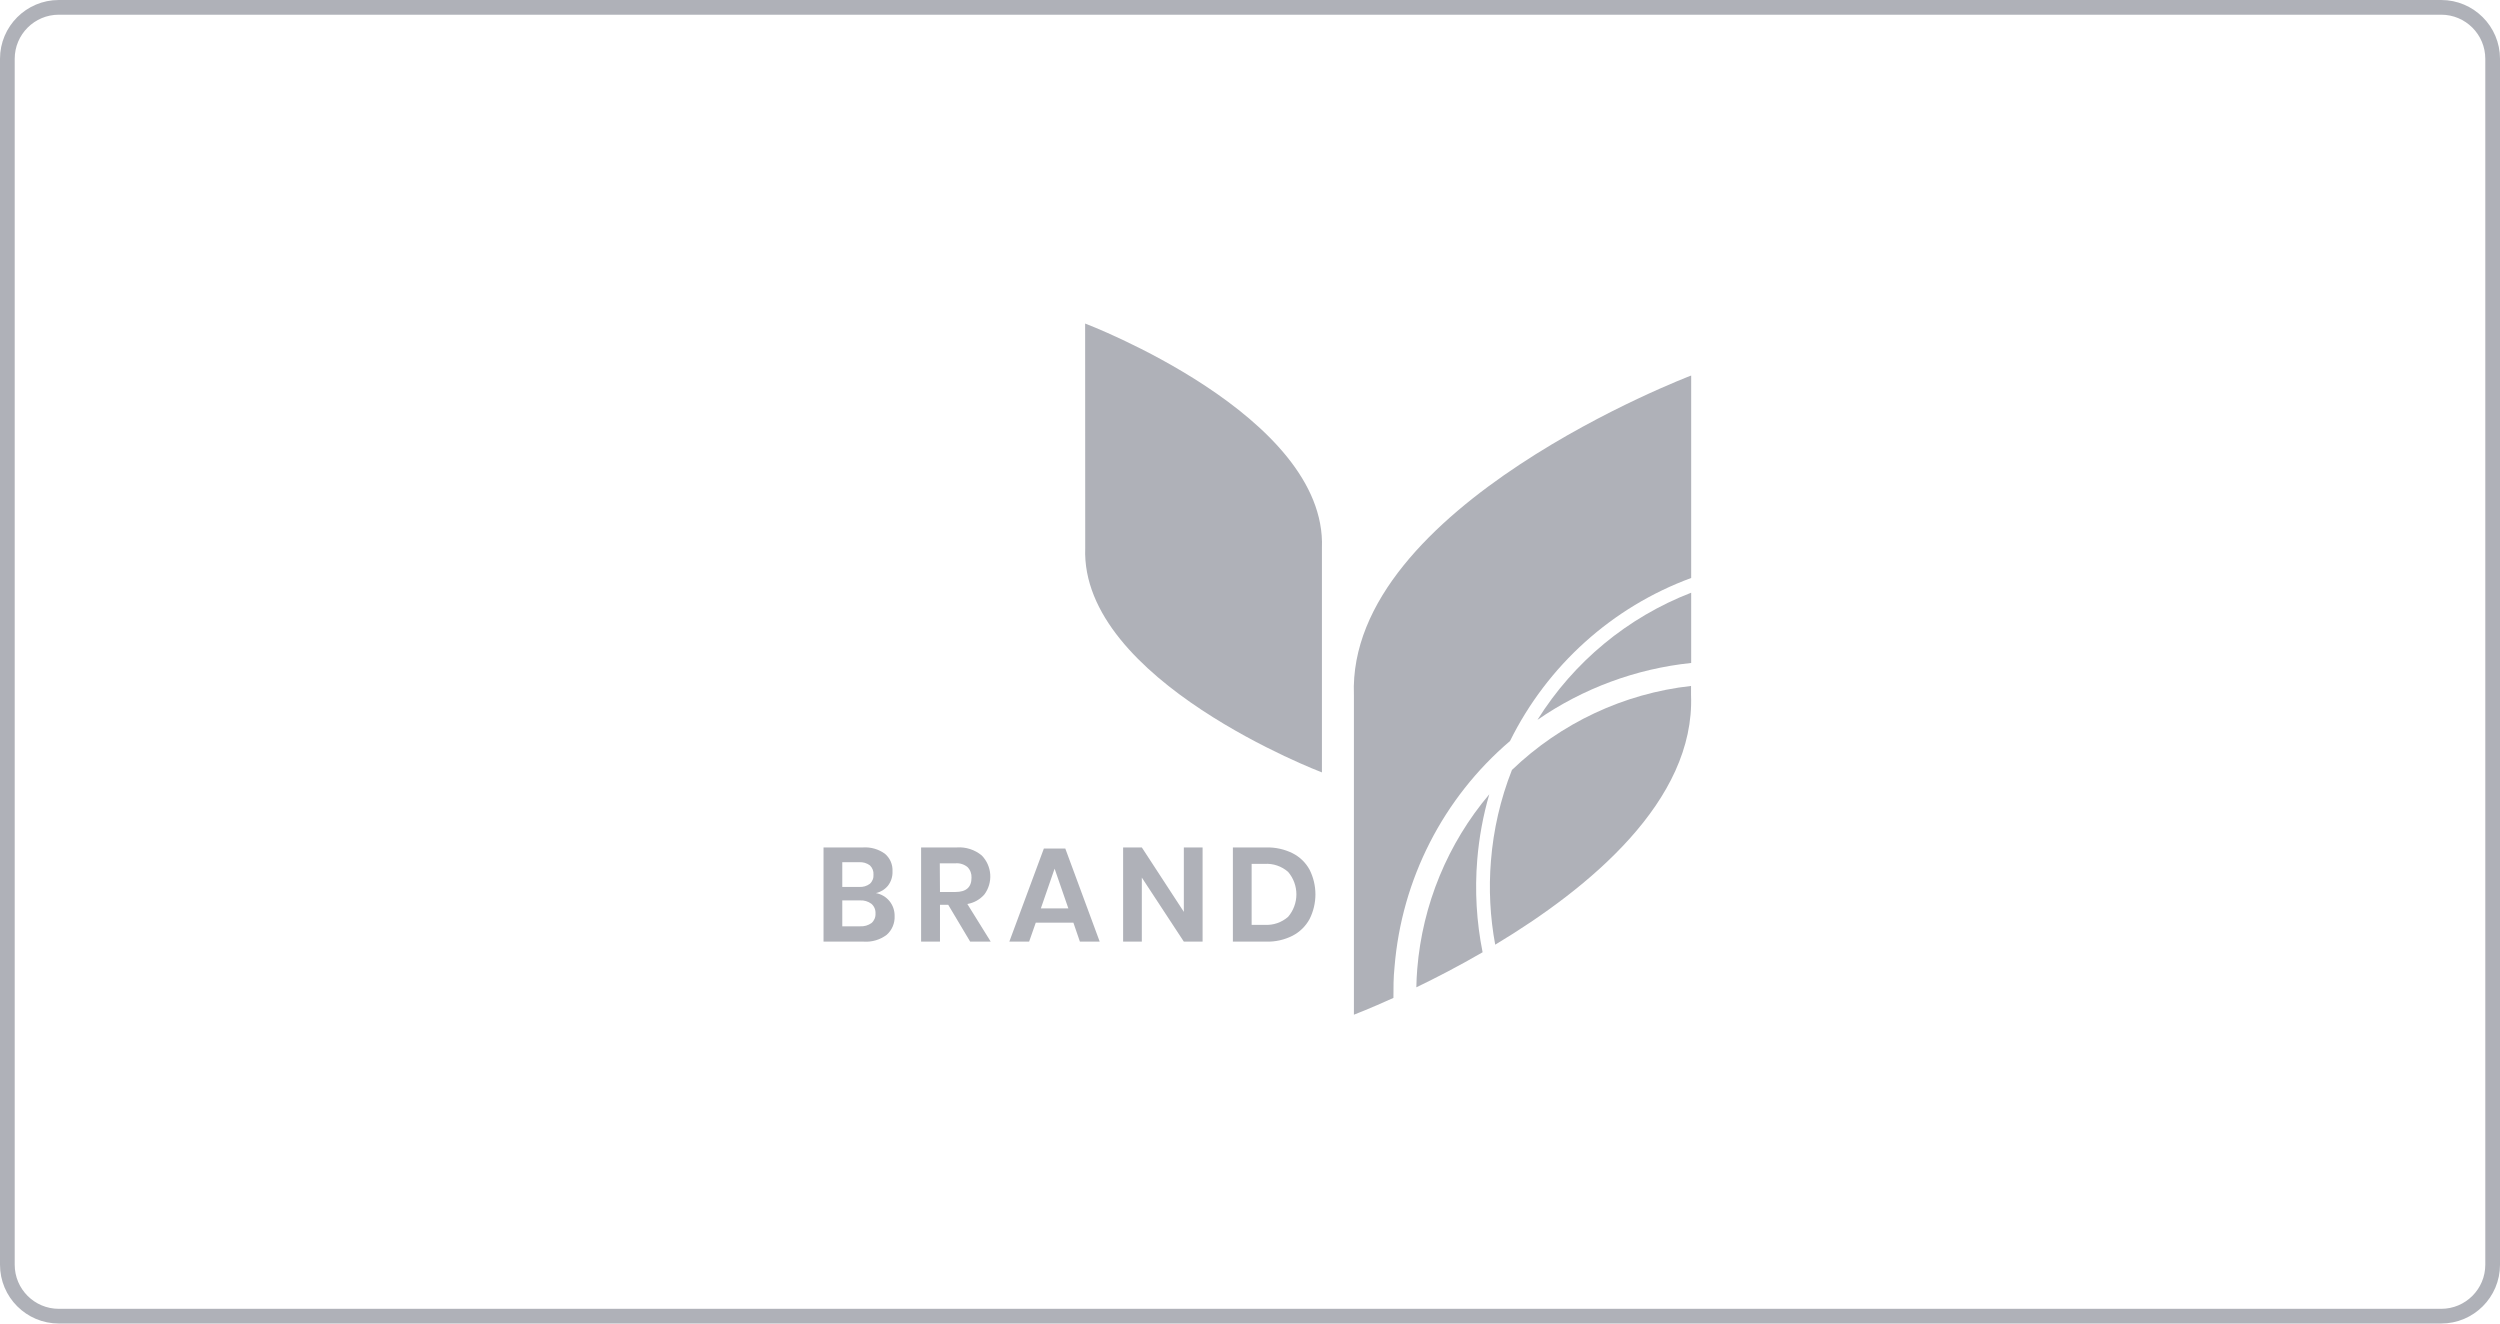
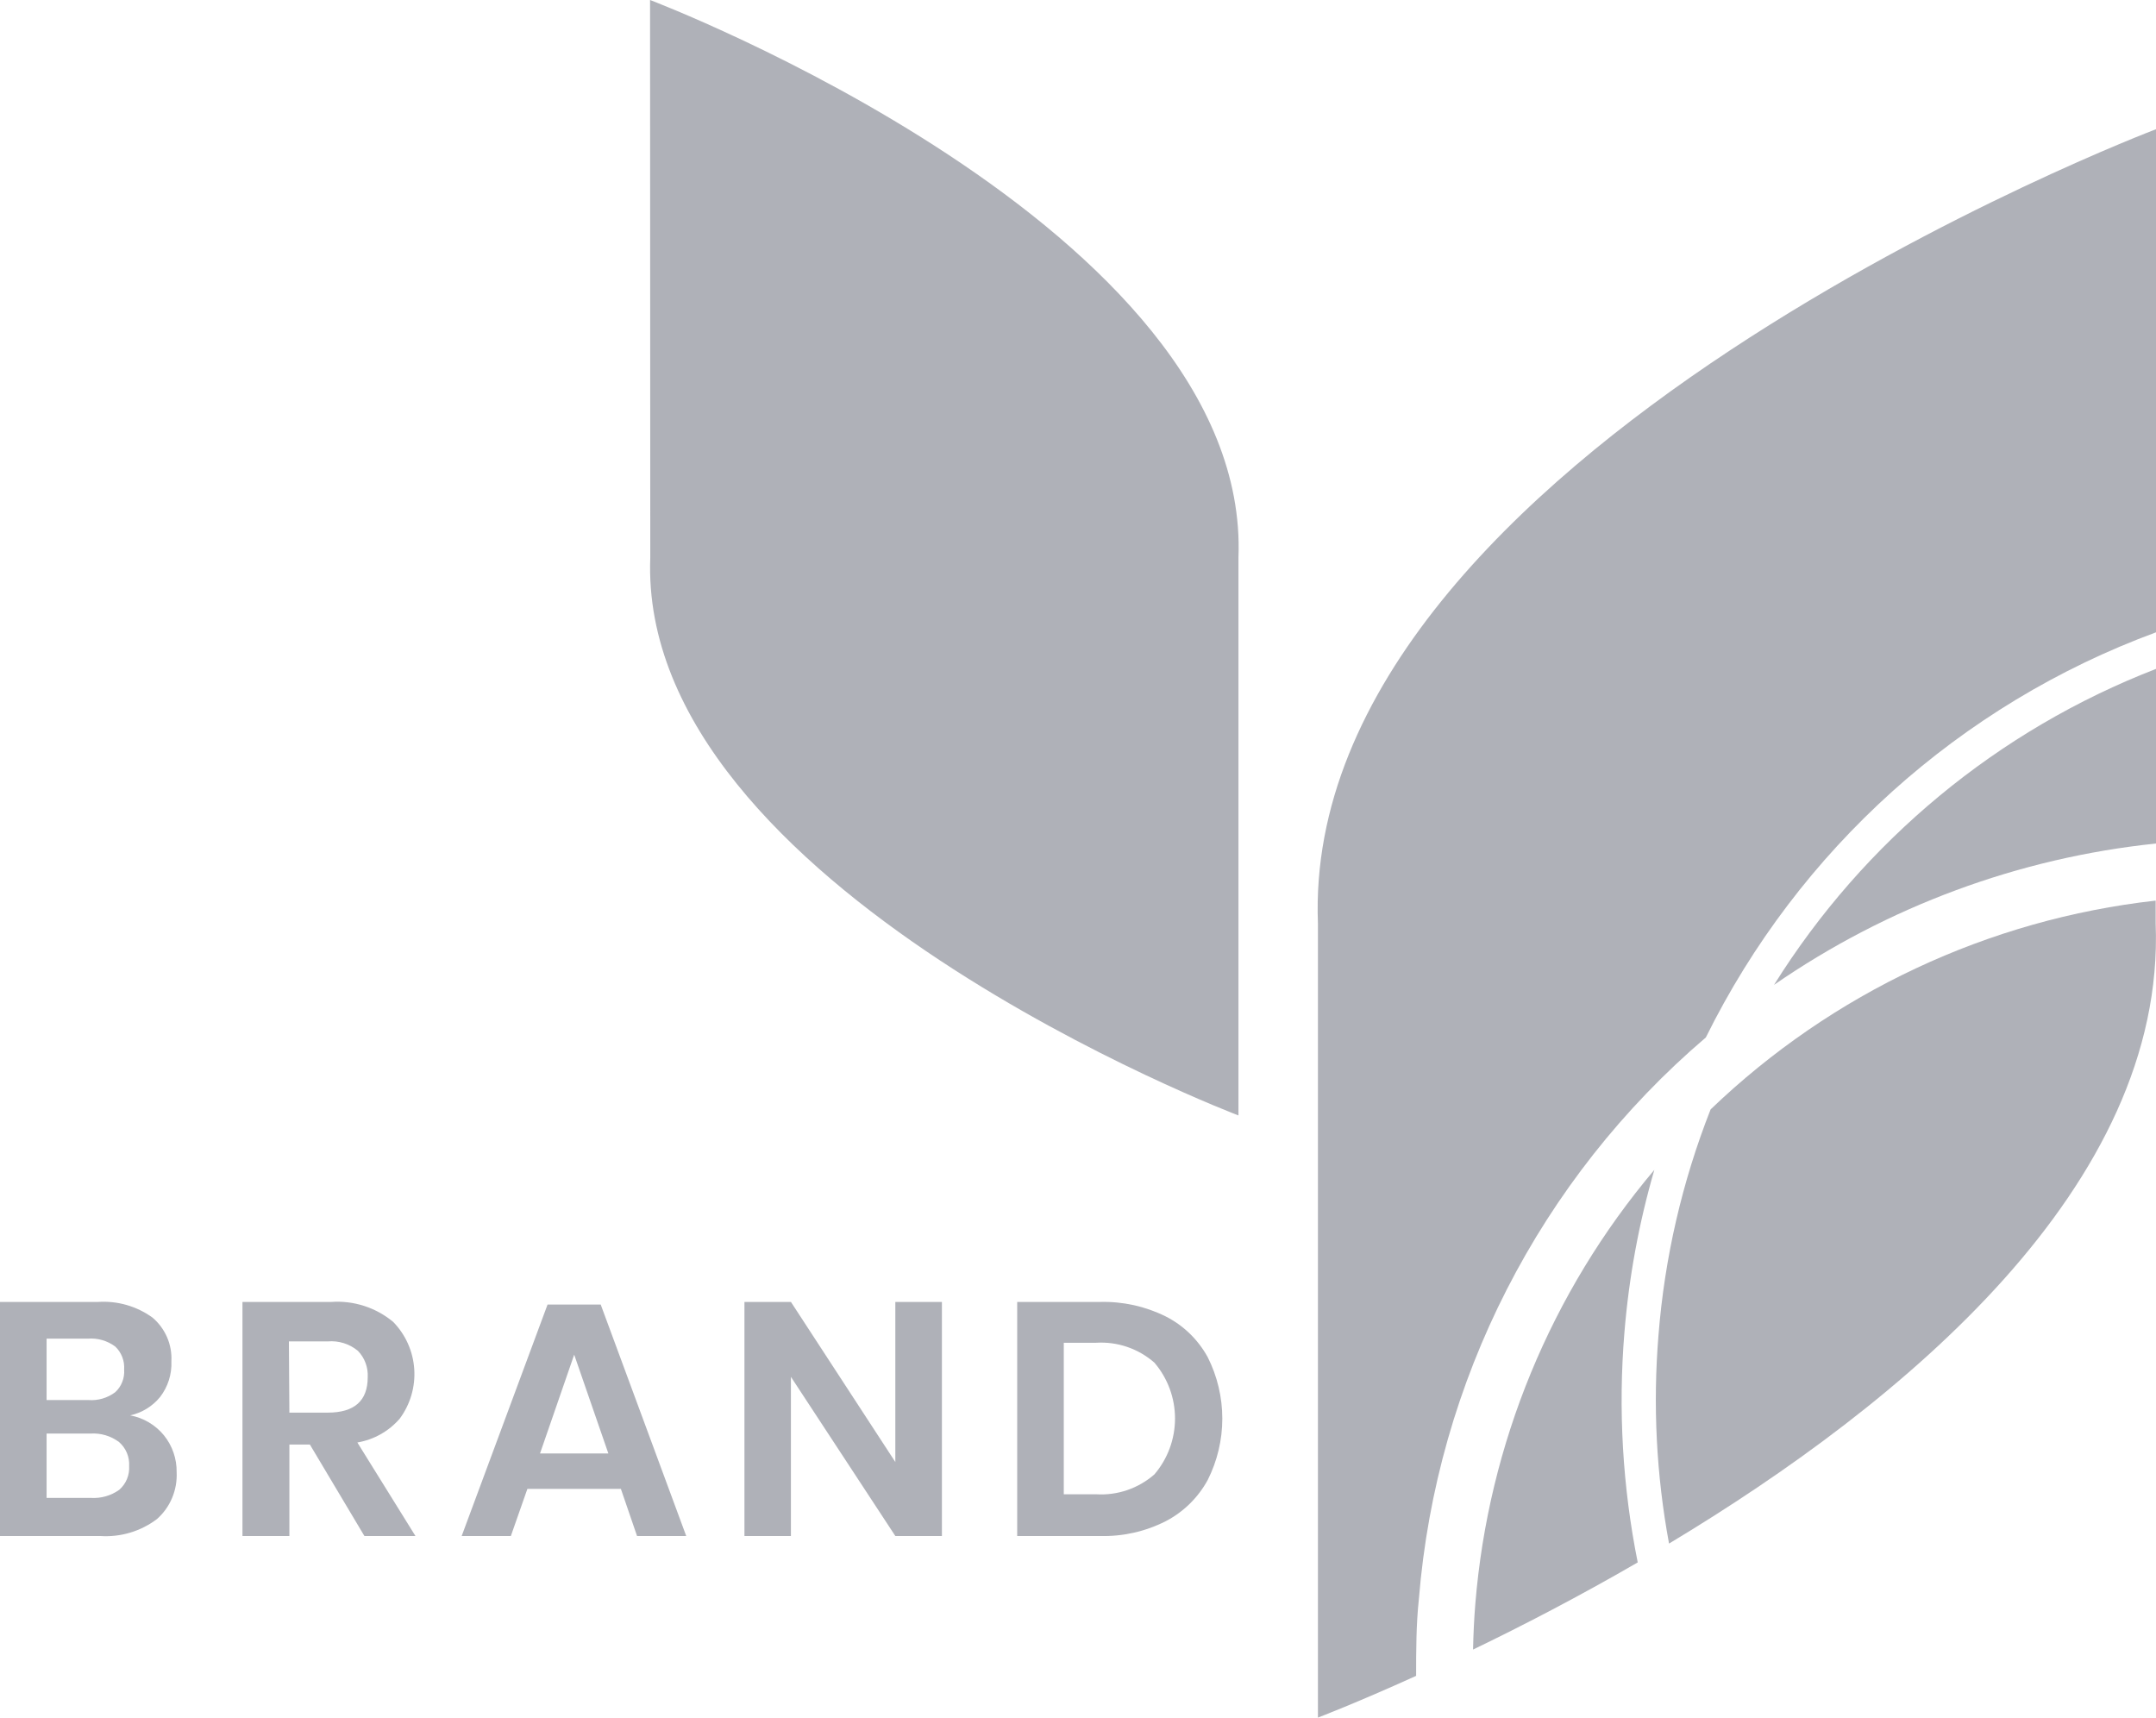
- <svg xmlns="http://www.w3.org/2000/svg" width="170" height="90" viewBox="0 0 170 90" fill="none">
-   <rect x="0.5" y="0.5" width="169" height="89" rx="3.5" stroke="#AFB1B8" />
-   <path d="M60.488 61.278C60.718 61.563 60.84 61.921 60.834 62.288C60.845 62.528 60.803 62.767 60.71 62.988C60.618 63.209 60.477 63.406 60.297 63.565C59.851 63.904 59.298 64.069 58.739 64.031H56V57.626H58.683C59.213 57.591 59.738 57.741 60.17 58.052C60.343 58.197 60.48 58.381 60.571 58.589C60.661 58.797 60.702 59.023 60.69 59.25C60.706 59.603 60.595 59.951 60.379 60.23C60.17 60.484 59.883 60.66 59.562 60.73C59.925 60.797 60.254 60.991 60.488 61.278ZM57.275 60.311H58.422C58.682 60.33 58.941 60.255 59.151 60.098C59.237 60.02 59.304 59.922 59.346 59.814C59.389 59.706 59.406 59.589 59.397 59.472C59.405 59.356 59.387 59.24 59.345 59.132C59.303 59.024 59.238 58.926 59.154 58.846C58.938 58.685 58.671 58.609 58.403 58.631H57.275V60.311ZM59.263 62.767C59.355 62.687 59.427 62.586 59.474 62.474C59.521 62.361 59.542 62.238 59.534 62.116C59.541 61.993 59.52 61.869 59.472 61.755C59.423 61.641 59.35 61.54 59.257 61.459C59.032 61.292 58.756 61.21 58.478 61.228H57.275V62.989H58.493C58.767 63.005 59.039 62.927 59.263 62.767Z" fill="#AFB1B8" />
-   <path d="M65.972 64.031L64.48 61.528H63.919V64.031H62.635V57.626H65.066C65.678 57.583 66.284 57.778 66.758 58.171C67.098 58.518 67.302 58.976 67.336 59.462C67.369 59.948 67.228 60.43 66.939 60.821C66.639 61.166 66.229 61.396 65.779 61.472L67.369 64.031H65.972ZM63.919 60.655H64.969C65.698 60.655 66.063 60.332 66.063 59.685C66.07 59.553 66.05 59.421 66.004 59.297C65.958 59.173 65.887 59.06 65.795 58.965C65.564 58.773 65.268 58.68 64.969 58.706H63.906L63.919 60.655Z" fill="#AFB1B8" />
-   <path d="M72.991 62.742H70.432L69.98 64.031H68.634L70.984 57.698H72.439L74.78 64.031H73.433L72.991 62.742ZM72.648 61.772L71.713 59.069L70.778 61.772H72.648Z" fill="#AFB1B8" />
-   <path d="M81.776 64.031H80.501L77.644 59.676V64.031H76.372V57.626H77.644L80.501 62.007V57.626H81.776V64.031Z" fill="#AFB1B8" />
-   <path d="M89.05 62.498C88.786 62.982 88.385 63.375 87.897 63.628C87.342 63.909 86.726 64.048 86.105 64.031H83.836V57.626H86.105C86.725 57.61 87.34 57.745 87.897 58.021C88.385 58.267 88.787 58.657 89.05 59.138C89.312 59.658 89.449 60.234 89.449 60.818C89.449 61.402 89.312 61.977 89.05 62.498ZM87.591 62.345C87.955 61.919 88.155 61.377 88.155 60.816C88.155 60.255 87.955 59.713 87.591 59.288C87.151 58.902 86.578 58.707 85.996 58.743H85.111V62.889H85.996C86.578 62.926 87.151 62.73 87.591 62.345Z" fill="#AFB1B8" />
-   <path d="M73.789 22C73.789 22 90.24 28.236 89.891 37.26V52.523C89.891 52.523 73.452 46.284 73.795 37.26L73.789 22Z" fill="#AFB1B8" />
-   <path d="M104.548 48.95C107.655 46.803 111.249 45.473 115 45.082V40.304C110.677 41.977 107.01 45.01 104.548 48.95Z" fill="#AFB1B8" />
-   <path d="M102.681 50.389C105.224 45.248 109.633 41.28 115 39.303V25.536C115 25.536 91.571 34.419 92.066 47.269V69C92.066 69 93.11 68.603 94.753 67.858C94.753 67.163 94.753 66.462 94.828 65.758C95.312 59.792 98.137 54.264 102.681 50.389Z" fill="#AFB1B8" />
-   <path d="M100.453 58.462C100.576 56.955 100.85 55.464 101.272 54.012C98.443 57.359 96.73 61.512 96.373 65.887C96.339 66.3 96.32 66.713 96.311 67.138C97.641 66.497 99.19 65.696 100.817 64.754C100.402 62.684 100.279 60.566 100.453 58.462Z" fill="#AFB1B8" />
-   <path d="M101.384 58.54C101.228 60.444 101.326 62.36 101.674 64.238C108.075 60.392 115.268 54.45 114.991 47.269V46.644C110.417 47.157 106.138 49.165 102.812 52.357C102.033 54.335 101.552 56.419 101.384 58.54Z" fill="#AFB1B8" />
+ <svg xmlns="http://www.w3.org/2000/svg" width="59" height="47" viewBox="0 0 59 47" fill="none">
+   <path d="M4.488 39.278C4.718 39.563 4.84 39.921 4.834 40.288C4.845 40.528 4.803 40.767 4.71 40.988C4.618 41.209 4.477 41.406 4.298 41.565C3.851 41.904 3.298 42.069 2.739 42.031H0V35.626H2.683C3.213 35.591 3.738 35.741 4.17 36.052C4.343 36.197 4.48 36.382 4.571 36.59C4.661 36.797 4.702 37.024 4.69 37.25C4.706 37.603 4.595 37.951 4.379 38.23C4.17 38.484 3.883 38.66 3.562 38.73C3.925 38.797 4.254 38.991 4.488 39.278ZM1.275 38.311H2.421C2.682 38.33 2.941 38.255 3.151 38.098C3.237 38.02 3.304 37.923 3.346 37.814C3.389 37.706 3.406 37.589 3.397 37.472C3.405 37.356 3.387 37.24 3.345 37.132C3.303 37.024 3.238 36.926 3.154 36.847C2.938 36.686 2.671 36.609 2.403 36.631H1.275V38.311ZM3.263 40.767C3.355 40.687 3.427 40.587 3.474 40.474C3.521 40.361 3.542 40.239 3.534 40.116C3.541 39.993 3.52 39.869 3.472 39.755C3.423 39.641 3.35 39.54 3.257 39.459C3.032 39.292 2.756 39.21 2.478 39.228H1.275V40.989H2.493C2.767 41.005 3.039 40.927 3.263 40.767Z" fill="#AFB1B8" />
+   <path d="M9.972 42.031L8.48 39.528H7.919V42.031H6.635V35.626H9.066C9.678 35.583 10.284 35.778 10.758 36.171C11.098 36.518 11.303 36.976 11.336 37.462C11.369 37.948 11.228 38.43 10.938 38.821C10.639 39.166 10.229 39.396 9.779 39.472L11.369 42.031H9.972ZM7.919 38.655H8.969C9.698 38.655 10.063 38.332 10.063 37.685C10.07 37.553 10.05 37.421 10.004 37.297C9.958 37.173 9.887 37.06 9.795 36.965C9.564 36.773 9.268 36.68 8.969 36.706H7.906L7.919 38.655Z" fill="#AFB1B8" />
+   <path d="M16.991 40.742H14.432L13.98 42.031H12.634L14.984 35.698H16.439L18.779 42.031H17.433L16.991 40.742ZM16.648 39.772L15.713 37.069L14.778 39.772H16.648Z" fill="#AFB1B8" />
+   <path d="M25.776 42.031H24.501L21.644 37.676V42.031H20.372V35.626H21.644L24.501 40.007V35.626H25.776V42.031Z" fill="#AFB1B8" />
+   <path d="M33.05 40.498C32.786 40.982 32.385 41.375 31.897 41.628C31.342 41.909 30.726 42.048 30.105 42.031H27.836V35.626H30.105C30.725 35.61 31.34 35.745 31.897 36.021C32.385 36.267 32.786 36.657 33.05 37.138C33.312 37.658 33.449 38.234 33.449 38.818C33.449 39.402 33.312 39.977 33.05 40.498ZM31.591 40.345C31.955 39.919 32.155 39.377 32.155 38.816C32.155 38.255 31.955 37.713 31.591 37.288C31.151 36.902 30.578 36.707 29.996 36.743H29.111V40.889H29.996C30.578 40.926 31.151 40.73 31.591 40.345Z" fill="#AFB1B8" />
+   <path d="M17.789 0C17.789 0 34.24 6.236 33.891 15.26V30.523C33.891 30.523 17.452 24.284 17.795 15.26L17.789 0Z" fill="#AFB1B8" />
+   <path d="M48.547 26.95C51.654 24.803 55.248 23.473 59 23.082V18.304C54.677 19.977 51.01 23.01 48.547 26.95Z" fill="#AFB1B8" />
+   <path d="M46.681 28.389C49.224 23.248 53.633 19.28 59 17.303V3.536C59 3.536 35.571 12.419 36.066 25.27V47C36.066 47 37.11 46.603 38.753 45.858C38.753 45.163 38.753 44.462 38.828 43.758C39.312 37.793 42.137 32.264 46.681 28.389Z" fill="#AFB1B8" />
+   <path d="M44.453 36.462C44.576 34.955 44.85 33.464 45.272 32.012C42.443 35.359 40.73 39.512 40.373 43.887C40.339 44.3 40.32 44.713 40.311 45.138C41.642 44.497 43.191 43.696 44.817 42.754C44.402 40.684 44.279 38.566 44.453 36.462Z" fill="#AFB1B8" />
+   <path d="M45.385 36.54C45.229 38.444 45.326 40.36 45.674 42.238C52.075 38.392 59.268 32.45 58.991 25.27V24.644C54.417 25.157 50.139 27.165 46.812 30.357C46.033 32.336 45.552 34.419 45.385 36.54Z" fill="#AFB1B8" />
</svg>
